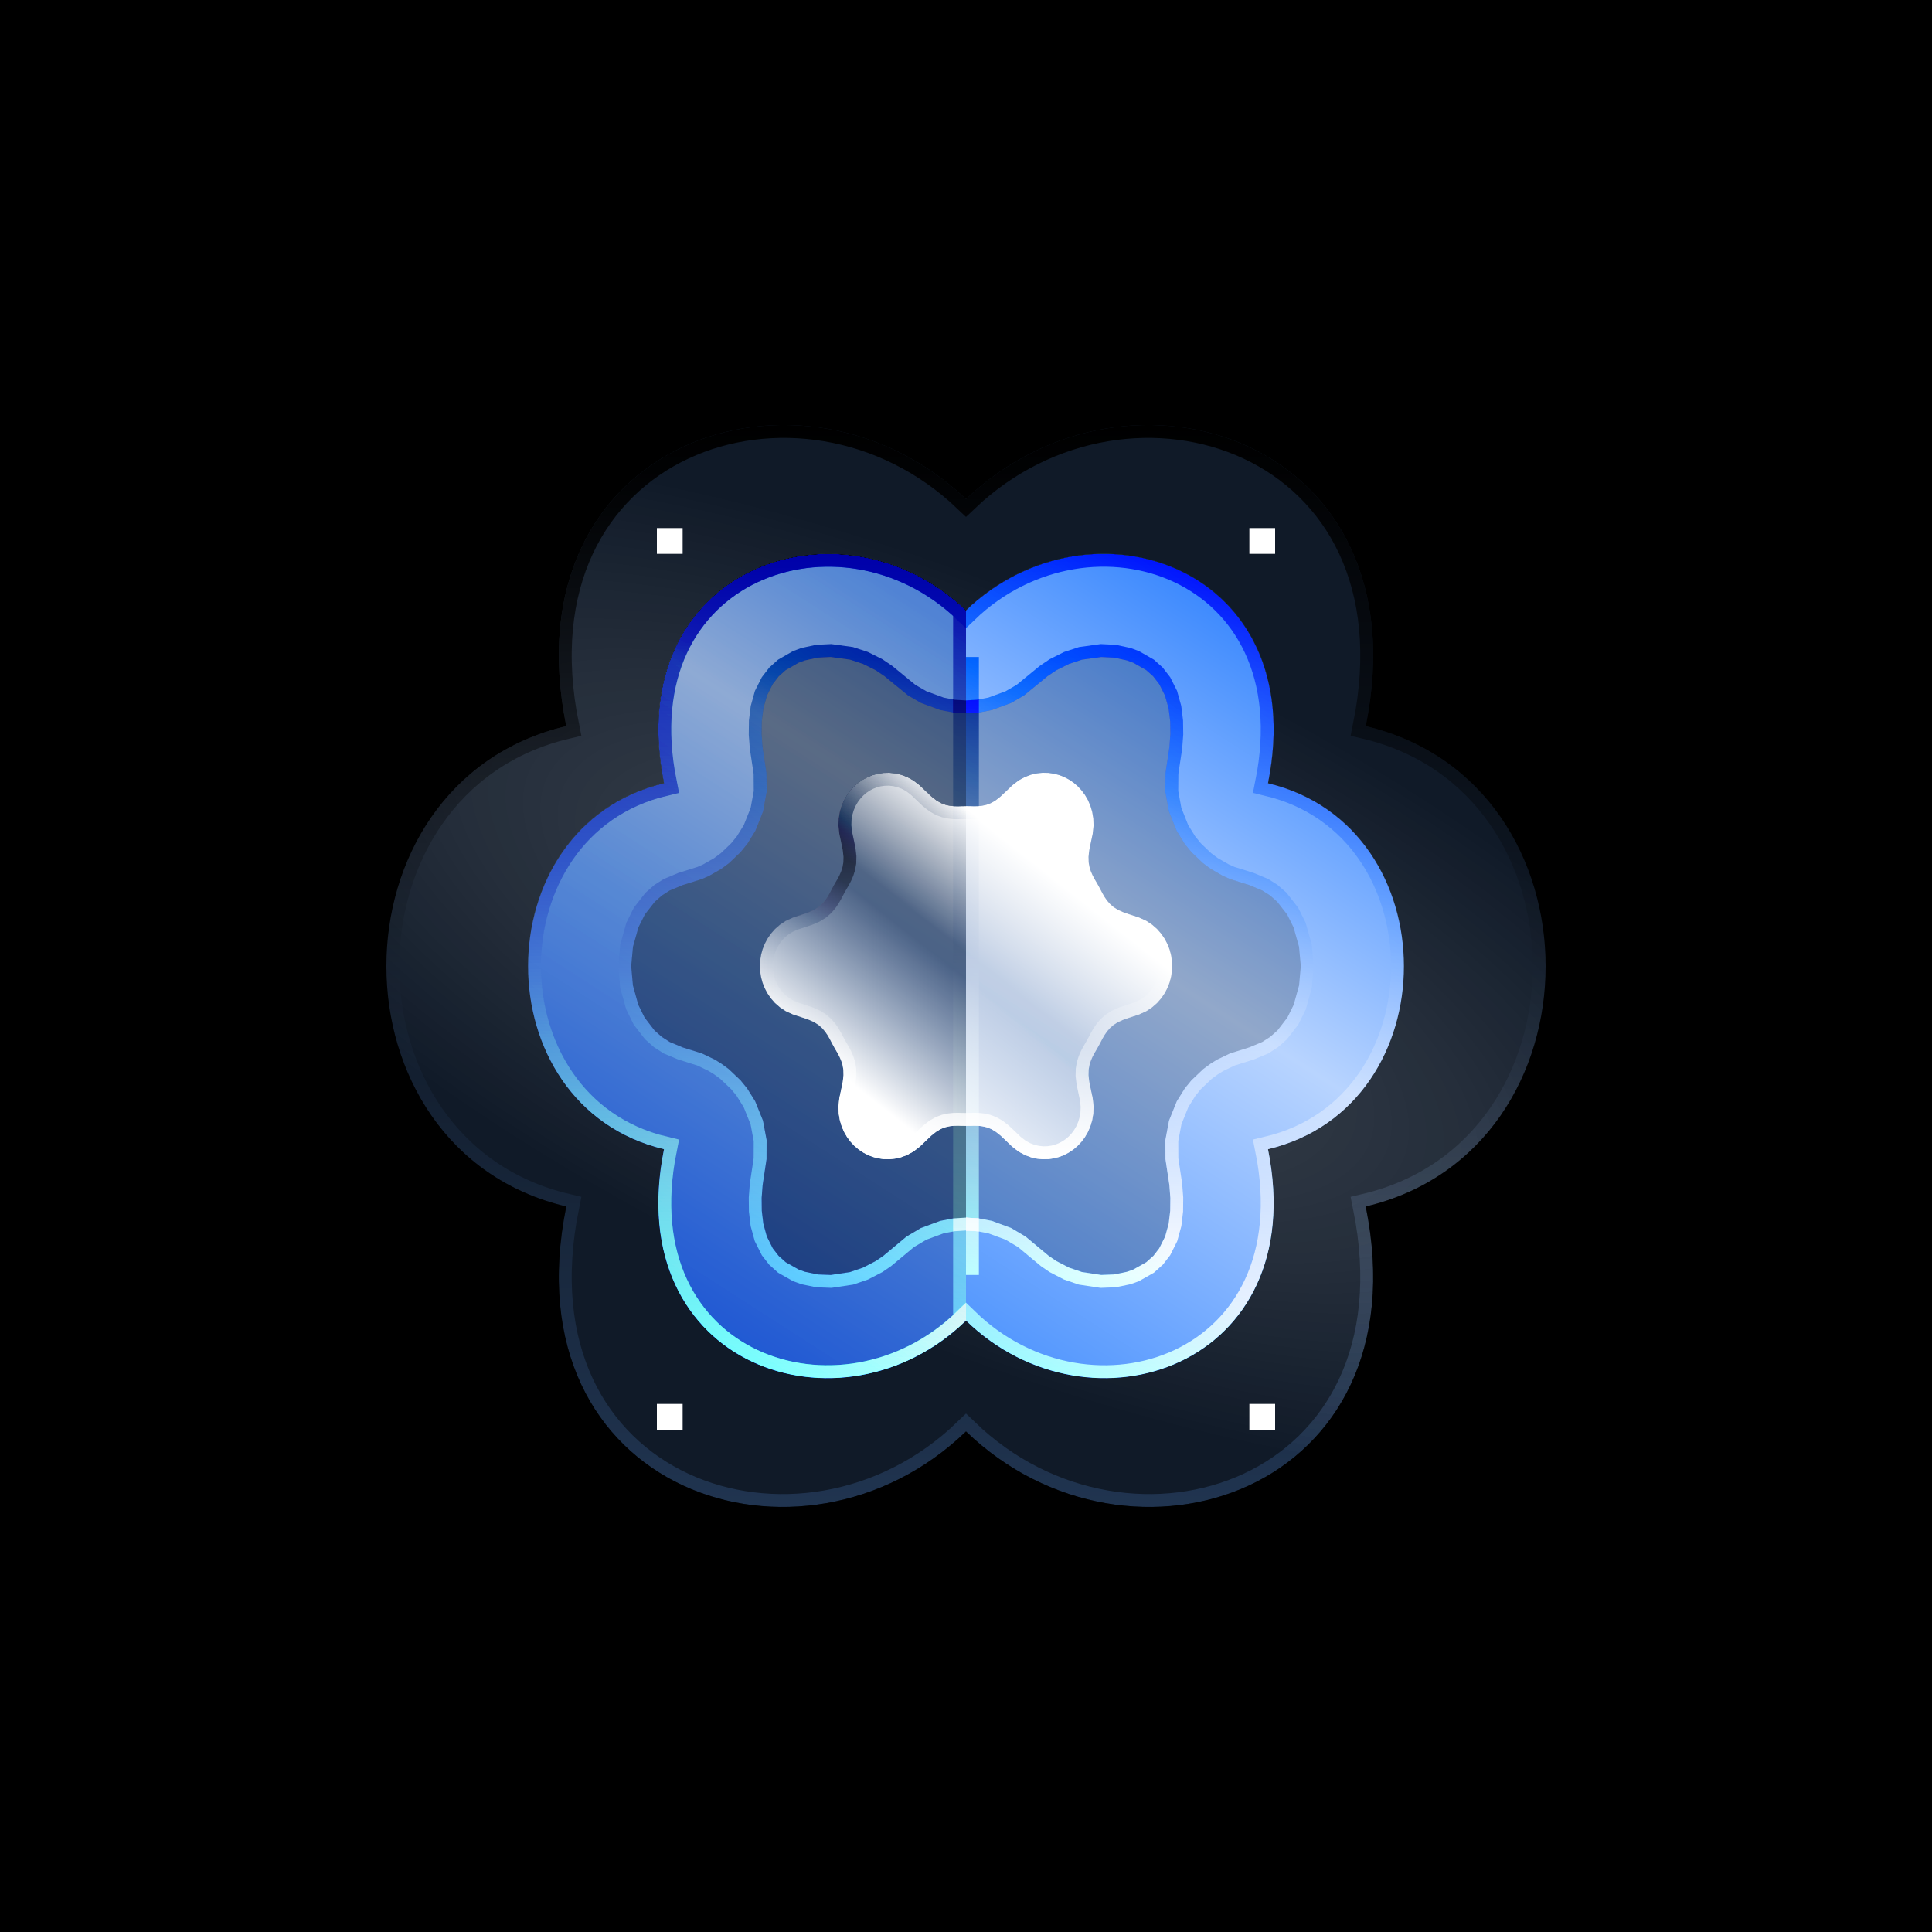
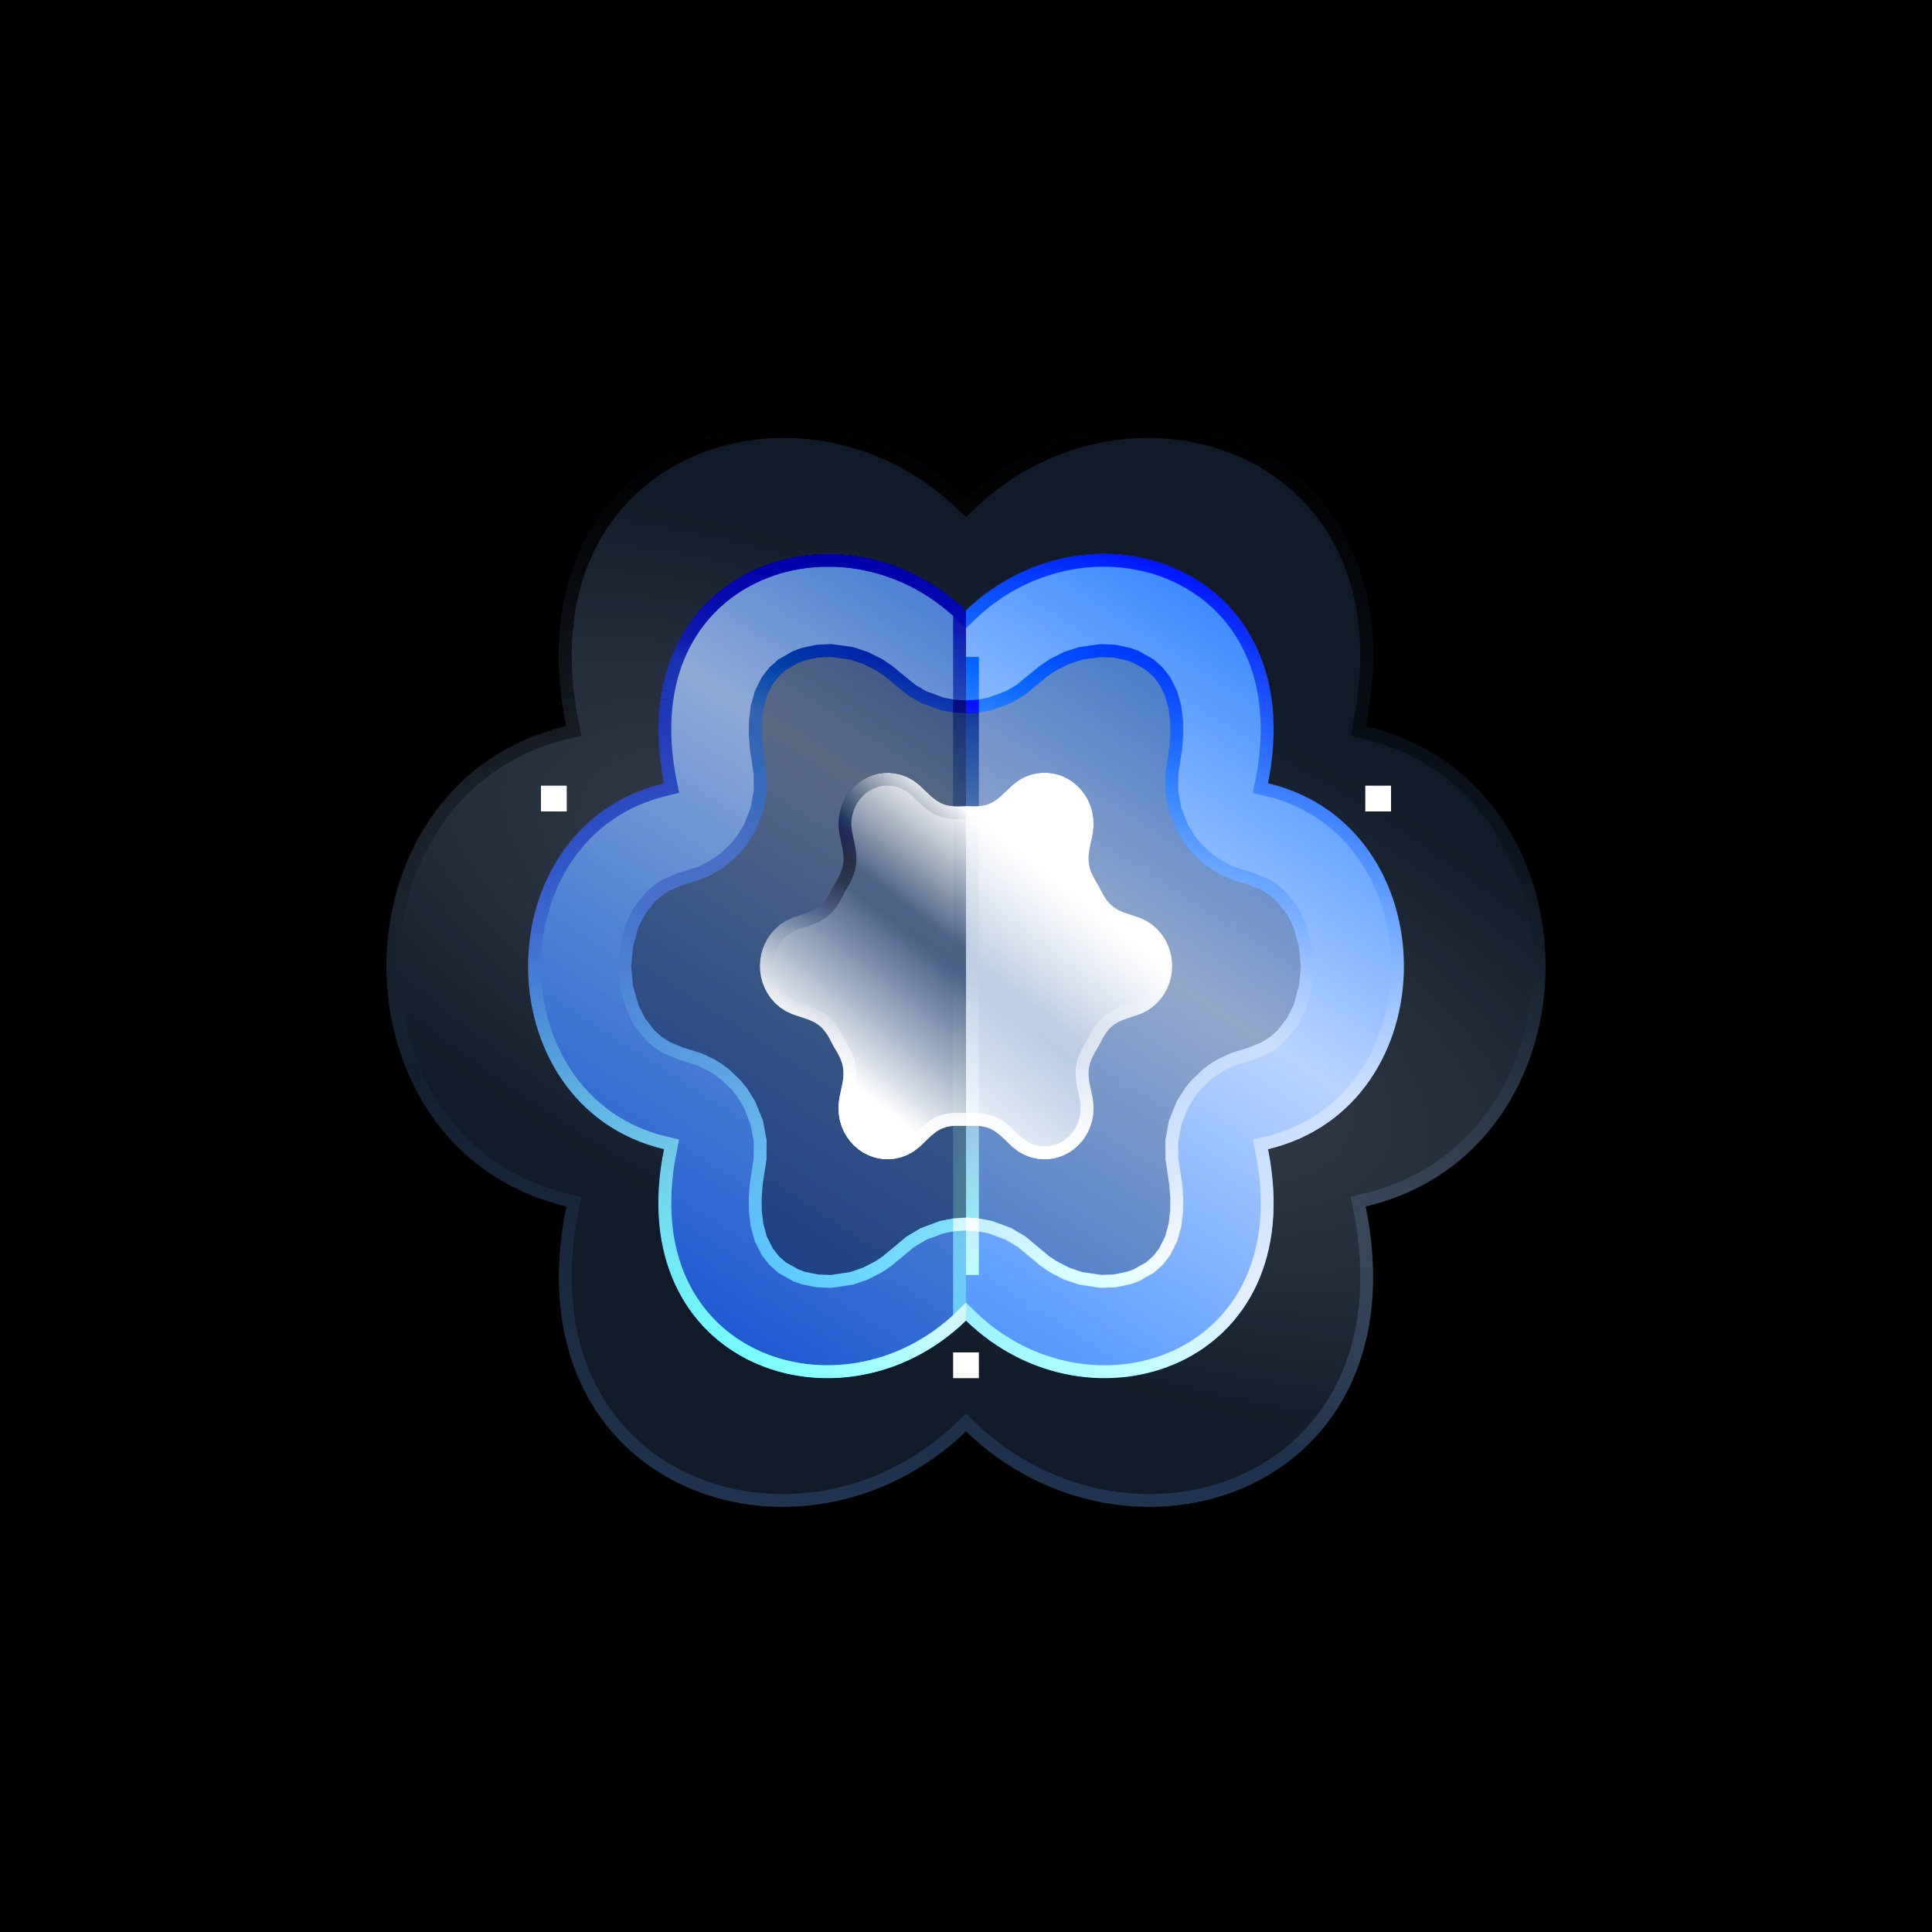
<svg xmlns="http://www.w3.org/2000/svg" width="150" height="150" viewBox="0 0 150 150" fill="none" data-name="D_3 Days 100">
  <defs>
    <radialGradient id="hb3r1" cx="0" cy="0" r="1" gradientUnits="userSpaceOnUse" gradientTransform="matrix(-22.143 21 -66.065 -34.133 75 75)">
      <stop stop-color="#FFFFFF" />
      <stop offset="1" stop-color="#FFFFFF" stop-opacity="0" />
    </radialGradient>
    <linearGradient id="hb3g3" x1="75" y1="33" x2="75" y2="117" gradientUnits="userSpaceOnUse">
      <stop offset="0" stop-color="#000000" />
      <stop offset="1" stop-color="#FFFFFF" />
    </linearGradient>
    <clipPath id="hb3c2">
      <path d="M75 38.753C87.724 26.637 110.534 34.19 106.034 56.377C124.655 60.784 124.655 89.265 106.034 93.671C110.534 115.858 87.724 123.411 75 111.137C62.276 123.411 39.466 115.858 43.966 93.671C25.345 89.265 25.345 60.784 43.966 56.377C39.466 34.19 62.276 26.637 75 38.753Z" />
    </clipPath>
    <linearGradient id="hb3l4" x1="105.95" y1="43" x2="58.698" y2="116.427" gradientUnits="userSpaceOnUse">
      <stop offset="0" stop-color="#116FFE" />
      <stop offset="0.412" stop-color="#B8D4FF" />
      <stop offset="1" stop-color="#116FFE" />
    </linearGradient>
    <linearGradient id="hb3g6" x1="75" y1="43" x2="75" y2="107" gradientUnits="userSpaceOnUse">
      <stop offset="0" stop-color="#000000" />
      <stop offset="1" stop-color="#FFFFFF" />
    </linearGradient>
    <clipPath id="hb3c5">
      <path d="M75 47.383C84.614 38.152 101.848 43.907 98.448 60.811C112.517 64.169 112.517 85.868 98.448 89.225C101.848 106.13 84.614 111.885 75 102.533C65.386 111.885 48.152 106.13 51.552 89.225C37.483 85.868 37.483 64.169 51.552 60.811C48.152 43.907 65.386 38.152 75 47.383Z" />
    </clipPath>
    <linearGradient id="hb3g8" x1="75" y1="43" x2="75" y2="107" gradientUnits="userSpaceOnUse">
      <stop offset="0" stop-color="#000000" />
      <stop offset="1" stop-color="#FFFFFF" />
    </linearGradient>
    <clipPath id="hb3c7">
      <path d="M75 102.533C65.386 111.885 48.152 106.13 51.552 89.225C37.483 85.868 37.483 64.169 51.552 60.811C48.152 43.907 65.386 38.152 75 47.383Z" />
    </clipPath>
    <linearGradient id="hb3g10" x1="75" y1="51.009" x2="75" y2="98.988" gradientUnits="userSpaceOnUse">
      <stop offset="0" stop-color="#000000" />
      <stop offset="1" stop-color="#FFFFFF" />
    </linearGradient>
    <clipPath id="hb3c9">
      <path d="M-10 -10H160V160H-10ZM75 55.383L76 55.321L77 55.129L78.5 54.577L79.5 53.998L81.325 52.502L82 52.046L83 51.545L84 51.217L85.5 51.009L86.5 51.057L87.5 51.274L88 51.458L89 52.031L89.528 52.502L90 53.111L90.45 54.002L90.729 55.002L90.853 56.002L90.866 57.002L90.791 58.002L90.489 60.002L90.478 61.502L90.754 63.002L91.351 64.502L91.968 65.502L92.5 66.159L93.384 67.002L94 67.461L94.945 68.002L95.5 68.248L97 68.719L98 69.136L98.58 69.502L99.153 70.002L99.934 71.002L100.432 72.002L100.855 73.502L100.994 75.002L100.861 76.502L100.446 78.002L99.954 79.002L99.185 80.002L98.621 80.502L98 80.901L97 81.318L95.5 81.789L94.5 82.268L94 82.577L93.422 83.002L92.5 83.878L91.991 84.502L91.368 85.502L90.763 87.002L90.481 88.502L90.486 90.002L90.788 92.002L90.865 93.002L90.855 94.002L90.736 95.002L90.462 96.002L90 96.923L89.551 97.502L89 97.997L88 98.562L87.5 98.742L86.5 98.949L85.5 98.987L84 98.761L83 98.419L82 97.901L81.418 97.502L79.618 96.002L78.5 95.34L77 94.787L76 94.596L75 94.533L74 94.596L73 94.787L71.5 95.34L70.382 96.002L68.582 97.502L68 97.901L67 98.419L66 98.761L64.5 98.987L63.5 98.949L62.5 98.742L62 98.562L61 97.997L60.449 97.502L60 96.923L59.538 96.002L59.264 95.002L59.145 94.002L59.135 93.002L59.212 92.002L59.514 90.002L59.519 88.502L59.237 87.002L58.632 85.502L58.009 84.502L57.5 83.878L56.578 83.002L56 82.577L55.5 82.268L54.5 81.789L53 81.318L52 80.901L51.379 80.502L50.815 80.002L50.046 79.002L49.554 78.002L49.139 76.502L49.006 75.002L49.145 73.502L49.568 72.002L50.066 71.002L50.847 70.002L51.42 69.502L52 69.136L53 68.719L54.5 68.248L55.055 68.002L56 67.461L56.616 67.002L57.5 66.159L58.032 65.502L58.649 64.502L59.246 63.002L59.522 61.502L59.511 60.002L59.209 58.002L59.134 57.002L59.147 56.002L59.271 55.002L59.55 54.002L60 53.111L60.472 52.502L61 52.031L62 51.458L62.5 51.274L63.5 51.057L64.5 51.009L66 51.217L67 51.545L68 52.046L68.675 52.502L70.5 53.998L71.5 54.577L73 55.129L74 55.321L75 55.383Z" clip-rule="evenodd" fill-rule="evenodd" />
    </clipPath>
    <linearGradient id="hb3g11" x1="75" y1="51.009" x2="75" y2="98.988" gradientUnits="userSpaceOnUse">
      <stop offset="0" stop-color="#000000" />
      <stop offset="1" stop-color="#FFFFFF" />
    </linearGradient>
    <linearGradient id="hb3q12" x1="82.008" y1="68.28" x2="68.216" y2="85.77" gradientUnits="userSpaceOnUse">
      <stop offset="0" stop-color="#FFFFFF" />
      <stop offset="0.395" stop-color="#FFFFFF" stop-opacity="0.01" />
      <stop offset="0.465" stop-color="#FFFFFF" stop-opacity="0.01" />
      <stop offset="1" stop-color="#FFFFFF" />
    </linearGradient>
    <linearGradient id="hb3g14" x1="75" y1="60" x2="75" y2="90" gradientUnits="userSpaceOnUse">
      <stop offset="0" stop-color="#000000" />
      <stop offset="1" stop-color="#FFFFFF" />
    </linearGradient>
    <clipPath id="hb3c13">
      <path d="M75 62.588L75.311 62.592L75.622 62.601L75.935 62.594L76.252 62.561L76.577 62.49L76.916 62.364L77.279 62.159L77.677 61.847L78.12 61.43L78.6 60.969L79.086 60.595L79.564 60.333L80.034 60.155L80.497 60.047L80.95 60L81.391 60.009L81.819 60.07L82.232 60.178L82.626 60.332L83 60.53L83.351 60.769L83.676 61.049L83.972 61.368L84.236 61.724L84.465 62.119L84.653 62.552L84.794 63.025L84.882 63.539L84.903 64.103L84.836 64.729L84.694 65.394L84.569 66.003L84.51 66.518L84.521 66.949L84.586 67.318L84.69 67.648L84.821 67.952L84.971 68.238L85.134 68.515L85.293 68.794L85.445 69.078L85.593 69.363L85.756 69.643L85.942 69.913L86.164 70.171L86.437 70.415L86.789 70.641L87.246 70.845L87.813 71.036L88.436 71.24L88.989 71.493L89.445 71.794L89.829 72.13L90.149 72.494L90.414 72.881L90.628 73.285L90.792 73.702L90.908 74.129L90.977 74.563L91 75L90.977 75.437L90.908 75.871L90.792 76.298L90.628 76.715L90.414 77.119L90.149 77.506L89.829 77.87L89.445 78.206L88.989 78.507L88.436 78.76L87.813 78.964L87.246 79.155L86.789 79.359L86.437 79.585L86.164 79.829L85.942 80.087L85.756 80.357L85.593 80.637L85.445 80.922L85.293 81.206L85.134 81.485L84.971 81.762L84.821 82.048L84.69 82.352L84.586 82.682L84.521 83.051L84.51 83.482L84.569 83.997L84.694 84.606L84.836 85.271L84.903 85.897L84.882 86.461L84.794 86.975L84.653 87.448L84.465 87.881L84.236 88.276L83.972 88.632L83.676 88.951L83.351 89.231L83 89.47L82.626 89.668L82.232 89.822L81.819 89.93L81.391 89.991L80.95 90L80.497 89.953L80.034 89.845L79.564 89.667L79.086 89.405L78.6 89.031L78.12 88.57L77.677 88.153L77.279 87.841L76.916 87.636L76.577 87.51L76.252 87.439L75.935 87.406L75.622 87.399L75.311 87.408L75 87.412L74.689 87.408L74.378 87.399L74.065 87.406L73.748 87.439L73.423 87.51L73.084 87.636L72.721 87.841L72.323 88.153L71.88 88.57L71.4 89.031L70.914 89.405L70.436 89.667L69.966 89.845L69.503 89.953L69.05 90L68.609 89.991L68.181 89.93L67.768 89.822L67.374 89.668L67 89.47L66.649 89.231L66.324 88.951L66.028 88.632L65.764 88.276L65.535 87.881L65.347 87.448L65.206 86.975L65.118 86.461L65.097 85.897L65.164 85.271L65.306 84.606L65.431 83.997L65.49 83.482L65.479 83.051L65.414 82.682L65.31 82.352L65.179 82.048L65.029 81.762L64.866 81.485L64.707 81.206L64.555 80.922L64.407 80.637L64.244 80.357L64.058 80.087L63.836 79.829L63.563 79.585L63.211 79.359L62.754 79.155L62.187 78.964L61.564 78.76L61.011 78.507L60.555 78.206L60.171 77.87L59.851 77.506L59.586 77.119L59.372 76.715L59.208 76.298L59.092 75.871L59.023 75.437L59 75L59.023 74.563L59.092 74.129L59.208 73.702L59.372 73.285L59.586 72.881L59.851 72.494L60.171 72.13L60.555 71.794L61.011 71.493L61.564 71.24L62.187 71.036L62.754 70.845L63.211 70.641L63.563 70.415L63.836 70.171L64.058 69.913L64.244 69.643L64.407 69.363L64.555 69.078L64.707 68.794L64.866 68.515L65.029 68.238L65.179 67.952L65.31 67.648L65.414 67.318L65.479 66.949L65.49 66.518L65.431 66.003L65.306 65.394L65.164 64.729L65.097 64.103L65.118 63.539L65.206 63.025L65.347 62.552L65.535 62.119L65.764 61.724L66.028 61.368L66.324 61.049L66.649 60.769L67 60.53L67.374 60.332L67.768 60.178L68.181 60.07L68.609 60.009L69.05 60L69.503 60.047L69.966 60.155L70.436 60.333L70.914 60.595L71.4 60.969L71.88 61.43L72.323 61.847L72.721 62.159L73.084 62.364L73.423 62.49L73.748 62.561L74.065 62.594L74.378 62.601L74.689 62.592L75 62.588Z" />
    </clipPath>
  </defs>
  <rect width="150" height="150" fill="#000000" data-l="bg" />
  <path d="M75 38.753C87.724 26.637 110.534 34.19 106.034 56.377C124.655 60.784 124.655 89.265 106.034 93.671C110.534 115.858 87.724 123.411 75 111.137C62.276 123.411 39.466 115.858 43.966 93.671C25.345 89.265 25.345 60.784 43.966 56.377C39.466 34.19 62.276 26.637 75 38.753Z" fill="#69A4FF" fill-opacity="0.16" data-n="1" data-l="Plate" />
  <path d="M75 38.753C87.724 26.637 110.534 34.19 106.034 56.377C124.655 60.784 124.655 89.265 106.034 93.671C110.534 115.858 87.724 123.411 75 111.137C62.276 123.411 39.466 115.858 43.966 93.671C25.345 89.265 25.345 60.784 43.966 56.377C39.466 34.19 62.276 26.637 75 38.753Z" fill="url(#hb3r1)" fill-opacity="0.2" data-n="1" data-l="Plate" />
  <path d="M75 38.753C87.724 26.637 110.534 34.19 106.034 56.377C124.655 60.784 124.655 89.265 106.034 93.671C110.534 115.858 87.724 123.411 75 111.137C62.276 123.411 39.466 115.858 43.966 93.671C25.345 89.265 25.345 60.784 43.966 56.377C39.466 34.19 62.276 26.637 75 38.753Z" fill="none" stroke="url(#hb3g3)" stroke-width="2" clip-path="url(#hb3c2)" style="mix-blend-mode:overlay" data-n="1" data-l="Plate" />
  <path d="M75 47.383C84.614 38.152 101.848 43.907 98.448 60.811C112.517 64.169 112.517 85.868 98.448 89.225C101.848 106.13 84.614 111.885 75 102.533C65.386 111.885 48.152 106.13 51.552 89.225C37.483 85.868 37.483 64.169 51.552 60.811C48.152 43.907 65.386 38.152 75 47.383Z" fill="url(#hb3l4)" data-n="2" data-l="Gem" />
  <path d="M75 47.383C84.614 38.152 101.848 43.907 98.448 60.811C112.517 64.169 112.517 85.868 98.448 89.225C101.848 106.13 84.614 111.885 75 102.533C65.386 111.885 48.152 106.13 51.552 89.225C37.483 85.868 37.483 64.169 51.552 60.811C48.152 43.907 65.386 38.152 75 47.383Z" fill="none" stroke="url(#hb3g6)" stroke-width="2" clip-path="url(#hb3c5)" style="mix-blend-mode:overlay" data-n="2" data-l="Gem" />
  <path d="M75 102.533C65.386 111.885 48.152 106.13 51.552 89.225C37.483 85.868 37.483 64.169 51.552 60.811C48.152 43.907 65.386 38.152 75 47.383Z" fill="#000000" fill-opacity="0.18" style="mix-blend-mode:overlay" data-n="3" data-l="Gem facet" />
  <path d="M75 102.533C65.386 111.885 48.152 106.13 51.552 89.225C37.483 85.868 37.483 64.169 51.552 60.811C48.152 43.907 65.386 38.152 75 47.383Z" fill="#000000" fill-opacity="0.17" style="mix-blend-mode:plus-darker" data-n="3" data-l="Gem facet" />
  <path d="M75 102.533C65.386 111.885 48.152 106.13 51.552 89.225C37.483 85.868 37.483 64.169 51.552 60.811C48.152 43.907 65.386 38.152 75 47.383Z" fill="none" stroke="url(#hb3g8)" stroke-width="2" clip-path="url(#hb3c7)" style="mix-blend-mode:overlay" data-n="3" data-l="Gem facet" />
  <path d="M75 55.383L76 55.321L77 55.129L78.5 54.577L79.5 53.998L81.325 52.502L82 52.046L83 51.545L84 51.217L85.5 51.009L86.5 51.057L87.5 51.274L88 51.458L89 52.031L89.528 52.502L90 53.111L90.45 54.002L90.729 55.002L90.853 56.002L90.866 57.002L90.791 58.002L90.489 60.002L90.478 61.502L90.754 63.002L91.351 64.502L91.968 65.502L92.5 66.159L93.384 67.002L94 67.461L94.945 68.002L95.5 68.248L97 68.719L98 69.136L98.58 69.502L99.153 70.002L99.934 71.002L100.432 72.002L100.855 73.502L100.994 75.002L100.861 76.502L100.446 78.002L99.954 79.002L99.185 80.002L98.621 80.502L98 80.901L97 81.318L95.5 81.789L94.5 82.268L94 82.577L93.422 83.002L92.5 83.878L91.991 84.502L91.368 85.502L90.763 87.002L90.481 88.502L90.486 90.002L90.788 92.002L90.865 93.002L90.855 94.002L90.736 95.002L90.462 96.002L90 96.923L89.551 97.502L89 97.997L88 98.562L87.5 98.742L86.5 98.949L85.5 98.987L84 98.761L83 98.419L82 97.901L81.418 97.502L79.618 96.002L78.5 95.34L77 94.787L76 94.596L75 94.533L74 94.596L73 94.787L71.5 95.34L70.382 96.002L68.582 97.502L68 97.901L67 98.419L66 98.761L64.5 98.987L63.5 98.949L62.5 98.742L62 98.562L61 97.997L60.449 97.502L60 96.923L59.538 96.002L59.264 95.002L59.145 94.002L59.135 93.002L59.212 92.002L59.514 90.002L59.519 88.502L59.237 87.002L58.632 85.502L58.009 84.502L57.5 83.878L56.578 83.002L56 82.577L55.5 82.268L54.5 81.789L53 81.318L52 80.901L51.379 80.502L50.815 80.002L50.046 79.002L49.554 78.002L49.139 76.502L49.006 75.002L49.145 73.502L49.568 72.002L50.066 71.002L50.847 70.002L51.42 69.502L52 69.136L53 68.719L54.5 68.248L55.055 68.002L56 67.461L56.616 67.002L57.5 66.159L58.032 65.502L58.649 64.502L59.246 63.002L59.522 61.502L59.511 60.002L59.209 58.002L59.134 57.002L59.147 56.002L59.271 55.002L59.55 54.002L60 53.111L60.472 52.502L61 52.031L62 51.458L62.5 51.274L63.5 51.057L64.5 51.009L66 51.217L67 51.545L68 52.046L68.675 52.502L70.5 53.998L71.5 54.577L73 55.129L74 55.321L75 55.383Z" fill="#000000" fill-opacity="0.21" data-n="4" data-l="Echo" />
  <path d="M75 55.383L76 55.321L77 55.129L78.5 54.577L79.5 53.998L81.325 52.502L82 52.046L83 51.545L84 51.217L85.5 51.009L86.5 51.057L87.5 51.274L88 51.458L89 52.031L89.528 52.502L90 53.111L90.45 54.002L90.729 55.002L90.853 56.002L90.866 57.002L90.791 58.002L90.489 60.002L90.478 61.502L90.754 63.002L91.351 64.502L91.968 65.502L92.5 66.159L93.384 67.002L94 67.461L94.945 68.002L95.5 68.248L97 68.719L98 69.136L98.58 69.502L99.153 70.002L99.934 71.002L100.432 72.002L100.855 73.502L100.994 75.002L100.861 76.502L100.446 78.002L99.954 79.002L99.185 80.002L98.621 80.502L98 80.901L97 81.318L95.5 81.789L94.5 82.268L94 82.577L93.422 83.002L92.5 83.878L91.991 84.502L91.368 85.502L90.763 87.002L90.481 88.502L90.486 90.002L90.788 92.002L90.865 93.002L90.855 94.002L90.736 95.002L90.462 96.002L90 96.923L89.551 97.502L89 97.997L88 98.562L87.5 98.742L86.5 98.949L85.5 98.987L84 98.761L83 98.419L82 97.901L81.418 97.502L79.618 96.002L78.5 95.34L77 94.787L76 94.596L75 94.533L74 94.596L73 94.787L71.5 95.34L70.382 96.002L68.582 97.502L68 97.901L67 98.419L66 98.761L64.5 98.987L63.5 98.949L62.5 98.742L62 98.562L61 97.997L60.449 97.502L60 96.923L59.538 96.002L59.264 95.002L59.145 94.002L59.135 93.002L59.212 92.002L59.514 90.002L59.519 88.502L59.237 87.002L58.632 85.502L58.009 84.502L57.5 83.878L56.578 83.002L56 82.577L55.5 82.268L54.5 81.789L53 81.318L52 80.901L51.379 80.502L50.815 80.002L50.046 79.002L49.554 78.002L49.139 76.502L49.006 75.002L49.145 73.502L49.568 72.002L50.066 71.002L50.847 70.002L51.42 69.502L52 69.136L53 68.719L54.5 68.248L55.055 68.002L56 67.461L56.616 67.002L57.5 66.159L58.032 65.502L58.649 64.502L59.246 63.002L59.522 61.502L59.511 60.002L59.209 58.002L59.134 57.002L59.147 56.002L59.271 55.002L59.55 54.002L60 53.111L60.472 52.502L61 52.031L62 51.458L62.5 51.274L63.5 51.057L64.5 51.009L66 51.217L67 51.545L68 52.046L68.675 52.502L70.5 53.998L71.5 54.577L73 55.129L74 55.321L75 55.383Z" fill="none" stroke="url(#hb3g10)" stroke-width="2" clip-path="url(#hb3c9)" style="mix-blend-mode:overlay" data-n="4" data-l="Echo" />
  <path d="M75 55.383L75 55.321L75 55.129L75 54.577L75 53.998L75 52.502L75 52.046L75 51.545L75 51.217L75 51.009L75 51.057L75 51.274L75 51.458L75 52.031L75 52.502L75 53.111L75 54.002L75 55.002L75 56.002L75 57.002L75 58.002L75 60.002L75 61.502L75 63.002L75 64.502L75 65.502L75 66.159L75 67.002L75 67.461L75 68.002L75 68.248L75 68.719L75 69.136L75 69.502L75 70.002L75 71.002L75 72.002L75 73.502L75 75.002L75 76.502L75 78.002L75 79.002L75 80.002L75 80.502L75 80.901L75 81.318L75 81.789L75 82.268L75 82.577L75 83.002L75 83.878L75 84.502L75 85.502L75 87.002L75 88.502L75 90.002L75 92.002L75 93.002L75 94.002L75 95.002L75 96.002L75 96.923L75 97.502L75 97.997L75 98.562L75 98.742L75 98.949L75 98.987L75 98.761L75 98.419L75 97.901L75 97.502L75 96.002L75 95.34L75 94.787L75 94.596L75 94.533L74 94.596L73 94.787L71.5 95.34L70.382 96.002L68.582 97.502L68 97.901L67 98.419L66 98.761L64.5 98.987L63.5 98.949L62.5 98.742L62 98.562L61 97.997L60.449 97.502L60 96.923L59.538 96.002L59.264 95.002L59.145 94.002L59.135 93.002L59.212 92.002L59.514 90.002L59.519 88.502L59.237 87.002L58.632 85.502L58.009 84.502L57.5 83.878L56.578 83.002L56 82.577L55.5 82.268L54.5 81.789L53 81.318L52 80.901L51.379 80.502L50.815 80.002L50.046 79.002L49.554 78.002L49.139 76.502L49.006 75.002L49.145 73.502L49.568 72.002L50.066 71.002L50.847 70.002L51.42 69.502L52 69.136L53 68.719L54.5 68.248L55.055 68.002L56 67.461L56.616 67.002L57.5 66.159L58.032 65.502L58.649 64.502L59.246 63.002L59.522 61.502L59.511 60.002L59.209 58.002L59.134 57.002L59.147 56.002L59.271 55.002L59.55 54.002L60 53.111L60.472 52.502L61 52.031L62 51.458L62.5 51.274L63.5 51.057L64.5 51.009L66 51.217L67 51.545L68 52.046L68.675 52.502L70.5 53.998L71.5 54.577L73 55.129L74 55.321L75 55.383Z" fill="#000000" fill-opacity="0.21" data-n="5" data-l="Left facet" />
  <path d="M75 51.009H76V98.987H75Z" fill="url(#hb3g11)" style="mix-blend-mode:overlay" data-n="6" data-l="Facet seam" />
  <path d="M75 62.588L75.311 62.592L75.622 62.601L75.935 62.594L76.252 62.561L76.577 62.49L76.916 62.364L77.279 62.159L77.677 61.847L78.12 61.43L78.6 60.969L79.086 60.595L79.564 60.333L80.034 60.155L80.497 60.047L80.95 60L81.391 60.009L81.819 60.07L82.232 60.178L82.626 60.332L83 60.53L83.351 60.769L83.676 61.049L83.972 61.368L84.236 61.724L84.465 62.119L84.653 62.552L84.794 63.025L84.882 63.539L84.903 64.103L84.836 64.729L84.694 65.394L84.569 66.003L84.51 66.518L84.521 66.949L84.586 67.318L84.69 67.648L84.821 67.952L84.971 68.238L85.134 68.515L85.293 68.794L85.445 69.078L85.593 69.363L85.756 69.643L85.942 69.913L86.164 70.171L86.437 70.415L86.789 70.641L87.246 70.845L87.813 71.036L88.436 71.24L88.989 71.493L89.445 71.794L89.829 72.13L90.149 72.494L90.414 72.881L90.628 73.285L90.792 73.702L90.908 74.129L90.977 74.563L91 75L90.977 75.437L90.908 75.871L90.792 76.298L90.628 76.715L90.414 77.119L90.149 77.506L89.829 77.87L89.445 78.206L88.989 78.507L88.436 78.76L87.813 78.964L87.246 79.155L86.789 79.359L86.437 79.585L86.164 79.829L85.942 80.087L85.756 80.357L85.593 80.637L85.445 80.922L85.293 81.206L85.134 81.485L84.971 81.762L84.821 82.048L84.69 82.352L84.586 82.682L84.521 83.051L84.51 83.482L84.569 83.997L84.694 84.606L84.836 85.271L84.903 85.897L84.882 86.461L84.794 86.975L84.653 87.448L84.465 87.881L84.236 88.276L83.972 88.632L83.676 88.951L83.351 89.231L83 89.47L82.626 89.668L82.232 89.822L81.819 89.93L81.391 89.991L80.95 90L80.497 89.953L80.034 89.845L79.564 89.667L79.086 89.405L78.6 89.031L78.12 88.57L77.677 88.153L77.279 87.841L76.916 87.636L76.577 87.51L76.252 87.439L75.935 87.406L75.622 87.399L75.311 87.408L75 87.412L74.689 87.408L74.378 87.399L74.065 87.406L73.748 87.439L73.423 87.51L73.084 87.636L72.721 87.841L72.323 88.153L71.88 88.57L71.4 89.031L70.914 89.405L70.436 89.667L69.966 89.845L69.503 89.953L69.05 90L68.609 89.991L68.181 89.93L67.768 89.822L67.374 89.668L67 89.47L66.649 89.231L66.324 88.951L66.028 88.632L65.764 88.276L65.535 87.881L65.347 87.448L65.206 86.975L65.118 86.461L65.097 85.897L65.164 85.271L65.306 84.606L65.431 83.997L65.49 83.482L65.479 83.051L65.414 82.682L65.31 82.352L65.179 82.048L65.029 81.762L64.866 81.485L64.707 81.206L64.555 80.922L64.407 80.637L64.244 80.357L64.058 80.087L63.836 79.829L63.563 79.585L63.211 79.359L62.754 79.155L62.187 78.964L61.564 78.76L61.011 78.507L60.555 78.206L60.171 77.87L59.851 77.506L59.586 77.119L59.372 76.715L59.208 76.298L59.092 75.871L59.023 75.437L59 75L59.023 74.563L59.092 74.129L59.208 73.702L59.372 73.285L59.586 72.881L59.851 72.494L60.171 72.13L60.555 71.794L61.011 71.493L61.564 71.24L62.187 71.036L62.754 70.845L63.211 70.641L63.563 70.415L63.836 70.171L64.058 69.913L64.244 69.643L64.407 69.363L64.555 69.078L64.707 68.794L64.866 68.515L65.029 68.238L65.179 67.952L65.31 67.648L65.414 67.318L65.479 66.949L65.49 66.518L65.431 66.003L65.306 65.394L65.164 64.729L65.097 64.103L65.118 63.539L65.206 63.025L65.347 62.552L65.535 62.119L65.764 61.724L66.028 61.368L66.324 61.049L66.649 60.769L67 60.53L67.374 60.332L67.768 60.178L68.181 60.07L68.609 60.009L69.05 60L69.503 60.047L69.966 60.155L70.436 60.333L70.914 60.595L71.4 60.969L71.88 61.43L72.323 61.847L72.721 62.159L73.084 62.364L73.423 62.49L73.748 62.561L74.065 62.594L74.378 62.601L74.689 62.592L75 62.588Z" fill="url(#hb3q12)" data-n="7" data-l="Glass" />
  <path d="M75 62.588L75.311 62.592L75.622 62.601L75.935 62.594L76.252 62.561L76.577 62.49L76.916 62.364L77.279 62.159L77.677 61.847L78.12 61.43L78.6 60.969L79.086 60.595L79.564 60.333L80.034 60.155L80.497 60.047L80.95 60L81.391 60.009L81.819 60.07L82.232 60.178L82.626 60.332L83 60.53L83.351 60.769L83.676 61.049L83.972 61.368L84.236 61.724L84.465 62.119L84.653 62.552L84.794 63.025L84.882 63.539L84.903 64.103L84.836 64.729L84.694 65.394L84.569 66.003L84.51 66.518L84.521 66.949L84.586 67.318L84.69 67.648L84.821 67.952L84.971 68.238L85.134 68.515L85.293 68.794L85.445 69.078L85.593 69.363L85.756 69.643L85.942 69.913L86.164 70.171L86.437 70.415L86.789 70.641L87.246 70.845L87.813 71.036L88.436 71.24L88.989 71.493L89.445 71.794L89.829 72.13L90.149 72.494L90.414 72.881L90.628 73.285L90.792 73.702L90.908 74.129L90.977 74.563L91 75L90.977 75.437L90.908 75.871L90.792 76.298L90.628 76.715L90.414 77.119L90.149 77.506L89.829 77.87L89.445 78.206L88.989 78.507L88.436 78.76L87.813 78.964L87.246 79.155L86.789 79.359L86.437 79.585L86.164 79.829L85.942 80.087L85.756 80.357L85.593 80.637L85.445 80.922L85.293 81.206L85.134 81.485L84.971 81.762L84.821 82.048L84.69 82.352L84.586 82.682L84.521 83.051L84.51 83.482L84.569 83.997L84.694 84.606L84.836 85.271L84.903 85.897L84.882 86.461L84.794 86.975L84.653 87.448L84.465 87.881L84.236 88.276L83.972 88.632L83.676 88.951L83.351 89.231L83 89.47L82.626 89.668L82.232 89.822L81.819 89.93L81.391 89.991L80.95 90L80.497 89.953L80.034 89.845L79.564 89.667L79.086 89.405L78.6 89.031L78.12 88.57L77.677 88.153L77.279 87.841L76.916 87.636L76.577 87.51L76.252 87.439L75.935 87.406L75.622 87.399L75.311 87.408L75 87.412L74.689 87.408L74.378 87.399L74.065 87.406L73.748 87.439L73.423 87.51L73.084 87.636L72.721 87.841L72.323 88.153L71.88 88.57L71.4 89.031L70.914 89.405L70.436 89.667L69.966 89.845L69.503 89.953L69.05 90L68.609 89.991L68.181 89.93L67.768 89.822L67.374 89.668L67 89.47L66.649 89.231L66.324 88.951L66.028 88.632L65.764 88.276L65.535 87.881L65.347 87.448L65.206 86.975L65.118 86.461L65.097 85.897L65.164 85.271L65.306 84.606L65.431 83.997L65.49 83.482L65.479 83.051L65.414 82.682L65.31 82.352L65.179 82.048L65.029 81.762L64.866 81.485L64.707 81.206L64.555 80.922L64.407 80.637L64.244 80.357L64.058 80.087L63.836 79.829L63.563 79.585L63.211 79.359L62.754 79.155L62.187 78.964L61.564 78.76L61.011 78.507L60.555 78.206L60.171 77.87L59.851 77.506L59.586 77.119L59.372 76.715L59.208 76.298L59.092 75.871L59.023 75.437L59 75L59.023 74.563L59.092 74.129L59.208 73.702L59.372 73.285L59.586 72.881L59.851 72.494L60.171 72.13L60.555 71.794L61.011 71.493L61.564 71.24L62.187 71.036L62.754 70.845L63.211 70.641L63.563 70.415L63.836 70.171L64.058 69.913L64.244 69.643L64.407 69.363L64.555 69.078L64.707 68.794L64.866 68.515L65.029 68.238L65.179 67.952L65.31 67.648L65.414 67.318L65.479 66.949L65.49 66.518L65.431 66.003L65.306 65.394L65.164 64.729L65.097 64.103L65.118 63.539L65.206 63.025L65.347 62.552L65.535 62.119L65.764 61.724L66.028 61.368L66.324 61.049L66.649 60.769L67 60.53L67.374 60.332L67.768 60.178L68.181 60.07L68.609 60.009L69.05 60L69.503 60.047L69.966 60.155L70.436 60.333L70.914 60.595L71.4 60.969L71.88 61.43L72.323 61.847L72.721 62.159L73.084 62.364L73.423 62.49L73.748 62.561L74.065 62.594L74.378 62.601L74.689 62.592L75 62.588Z" fill="none" stroke="url(#hb3g14)" stroke-width="2" clip-path="url(#hb3c13)" style="mix-blend-mode:overlay" data-n="7" data-l="Glass" />
  <path d="M75 62.588L75.311 62.592L75.622 62.601L75.935 62.594L76.252 62.561L76.577 62.49L76.916 62.364L77.279 62.159L77.677 61.847L78.12 61.43L78.6 60.969L79.086 60.595L79.564 60.333L80.034 60.155L80.497 60.047L80.95 60L81.391 60.009L81.819 60.07L82.232 60.178L82.626 60.332L83 60.53L83.351 60.769L83.676 61.049L83.972 61.368L84.236 61.724L84.465 62.119L84.653 62.552L84.794 63.025L84.882 63.539L84.903 64.103L84.836 64.729L84.694 65.394L84.569 66.003L84.51 66.518L84.521 66.949L84.586 67.318L84.69 67.648L84.821 67.952L84.971 68.238L85.134 68.515L85.293 68.794L85.445 69.078L85.593 69.363L85.756 69.643L85.942 69.913L86.164 70.171L86.437 70.415L86.789 70.641L87.246 70.845L87.813 71.036L88.436 71.24L88.989 71.493L89.445 71.794L89.829 72.13L90.149 72.494L90.414 72.881L90.628 73.285L90.792 73.702L90.908 74.129L90.977 74.563L91 75L90.977 75.437L90.908 75.871L90.792 76.298L90.628 76.715L90.414 77.119L90.149 77.506L89.829 77.87L89.445 78.206L88.989 78.507L88.436 78.76L87.813 78.964L87.246 79.155L86.789 79.359L86.437 79.585L86.164 79.829L85.942 80.087L85.756 80.357L85.593 80.637L85.445 80.922L85.293 81.206L85.134 81.485L84.971 81.762L84.821 82.048L84.69 82.352L84.586 82.682L84.521 83.051L84.51 83.482L84.569 83.997L84.694 84.606L84.836 85.271L84.903 85.897L84.882 86.461L84.794 86.975L84.653 87.448L84.465 87.881L84.236 88.276L83.972 88.632L83.676 88.951L83.351 89.231L83 89.47L82.626 89.668L82.232 89.822L81.819 89.93L81.391 89.991L80.95 90L80.497 89.953L80.034 89.845L79.564 89.667L79.086 89.405L78.6 89.031L78.12 88.57L77.677 88.153L77.279 87.841L76.916 87.636L76.577 87.51L76.252 87.439L75.935 87.406L75.622 87.399L75.311 87.408L75 87.412L75 87.408L75 87.399L75 87.406L75 87.439L75 87.51L75 87.636L75 87.841L75 88.153L75 88.57L75 89.031L75 89.405L75 89.667L75 89.845L75 89.953L75 90L75 89.991L75 89.93L75 89.822L75 89.668L75 89.47L75 89.231L75 88.951L75 88.632L75 88.276L75 87.881L75 87.448L75 86.975L75 86.461L75 85.897L75 85.271L75 84.606L75 83.997L75 83.482L75 83.051L75 82.682L75 82.352L75 82.048L75 81.762L75 81.485L75 81.206L75 80.922L75 80.637L75 80.357L75 80.087L75 79.829L75 79.585L75 79.359L75 79.155L75 78.964L75 78.76L75 78.507L75 78.206L75 77.87L75 77.506L75 77.119L75 76.715L75 76.298L75 75.871L75 75.437L75 75L75 74.563L75 74.129L75 73.702L75 73.285L75 72.881L75 72.494L75 72.13L75 71.794L75 71.493L75 71.24L75 71.036L75 70.845L75 70.641L75 70.415L75 70.171L75 69.913L75 69.643L75 69.363L75 69.078L75 68.794L75 68.515L75 68.238L75 67.952L75 67.648L75 67.318L75 66.949L75 66.518L75 66.003L75 65.394L75 64.729L75 64.103L75 63.539L75 63.025L75 62.552L75 62.119L75 61.724L75 61.368L75 61.049L75 60.769L75 60.53L75 60.332L75 60.178L75 60.07L75 60.009L75 60L75 60.047L75 60.155L75 60.333L75 60.595L75 60.969L75 61.43L75 61.847L75 62.159L75 62.364L75 62.49L75 62.561L75 62.594L75 62.601L75 62.592L75 62.588Z" fill="#FFFFFF" fill-opacity="0.5" style="mix-blend-mode:overlay" data-n="8" data-l="Right light" />
-   <rect x="51" y="41" width="2" height="2" fill="#FFFFFF" data-n="9" data-l="Dots" />
-   <rect x="97" y="41" width="2" height="2" fill="#FFFFFF" data-n="9" data-l="Dots" />
-   <rect x="51" y="109" width="2" height="2" fill="#FFFFFF" data-n="9" data-l="Dots" />
-   <rect x="97" y="109" width="2" height="2" fill="#FFFFFF" data-n="9" data-l="Dots" />
+   <rect x="74" y="105" width="2" height="2" fill="#FFFFFF" data-n="9" data-l="Dots" />
+   <rect x="106" y="61" width="2" height="2" fill="#FFFFFF" data-n="9" data-l="Dots" />
+   <rect x="42" y="61" width="2" height="2" fill="#FFFFFF" data-n="9" data-l="Dots" />
</svg>
